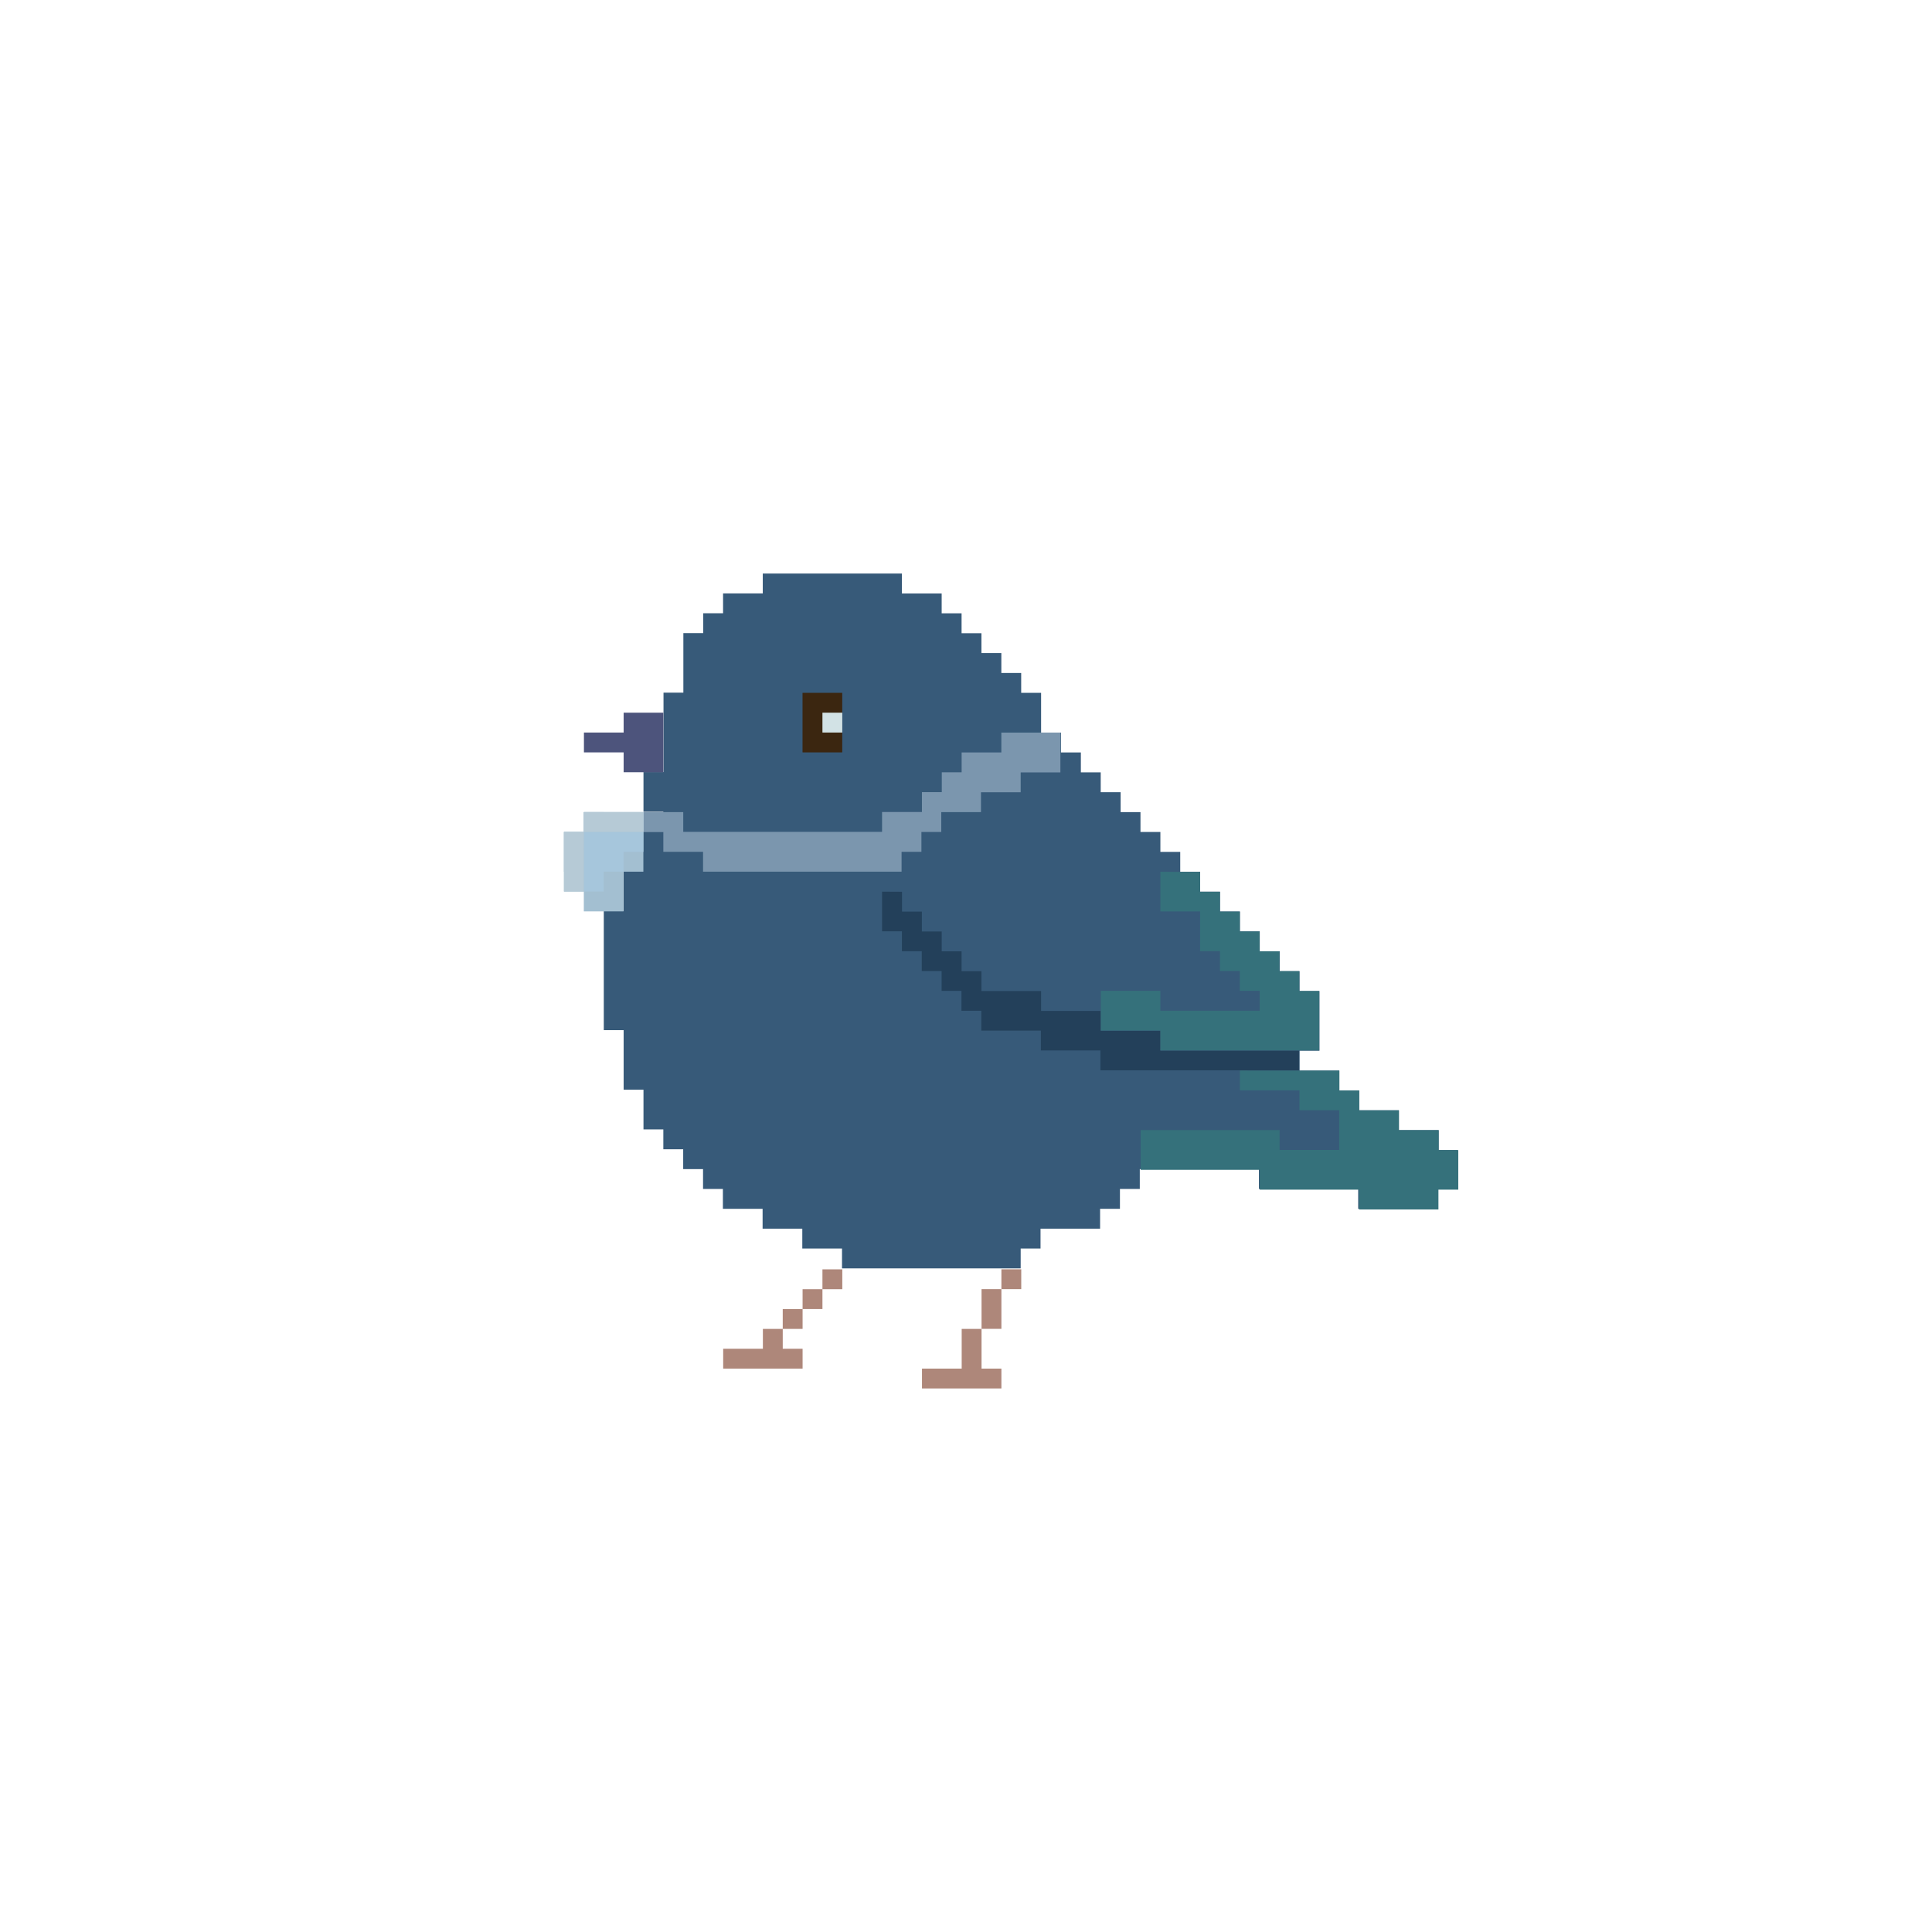
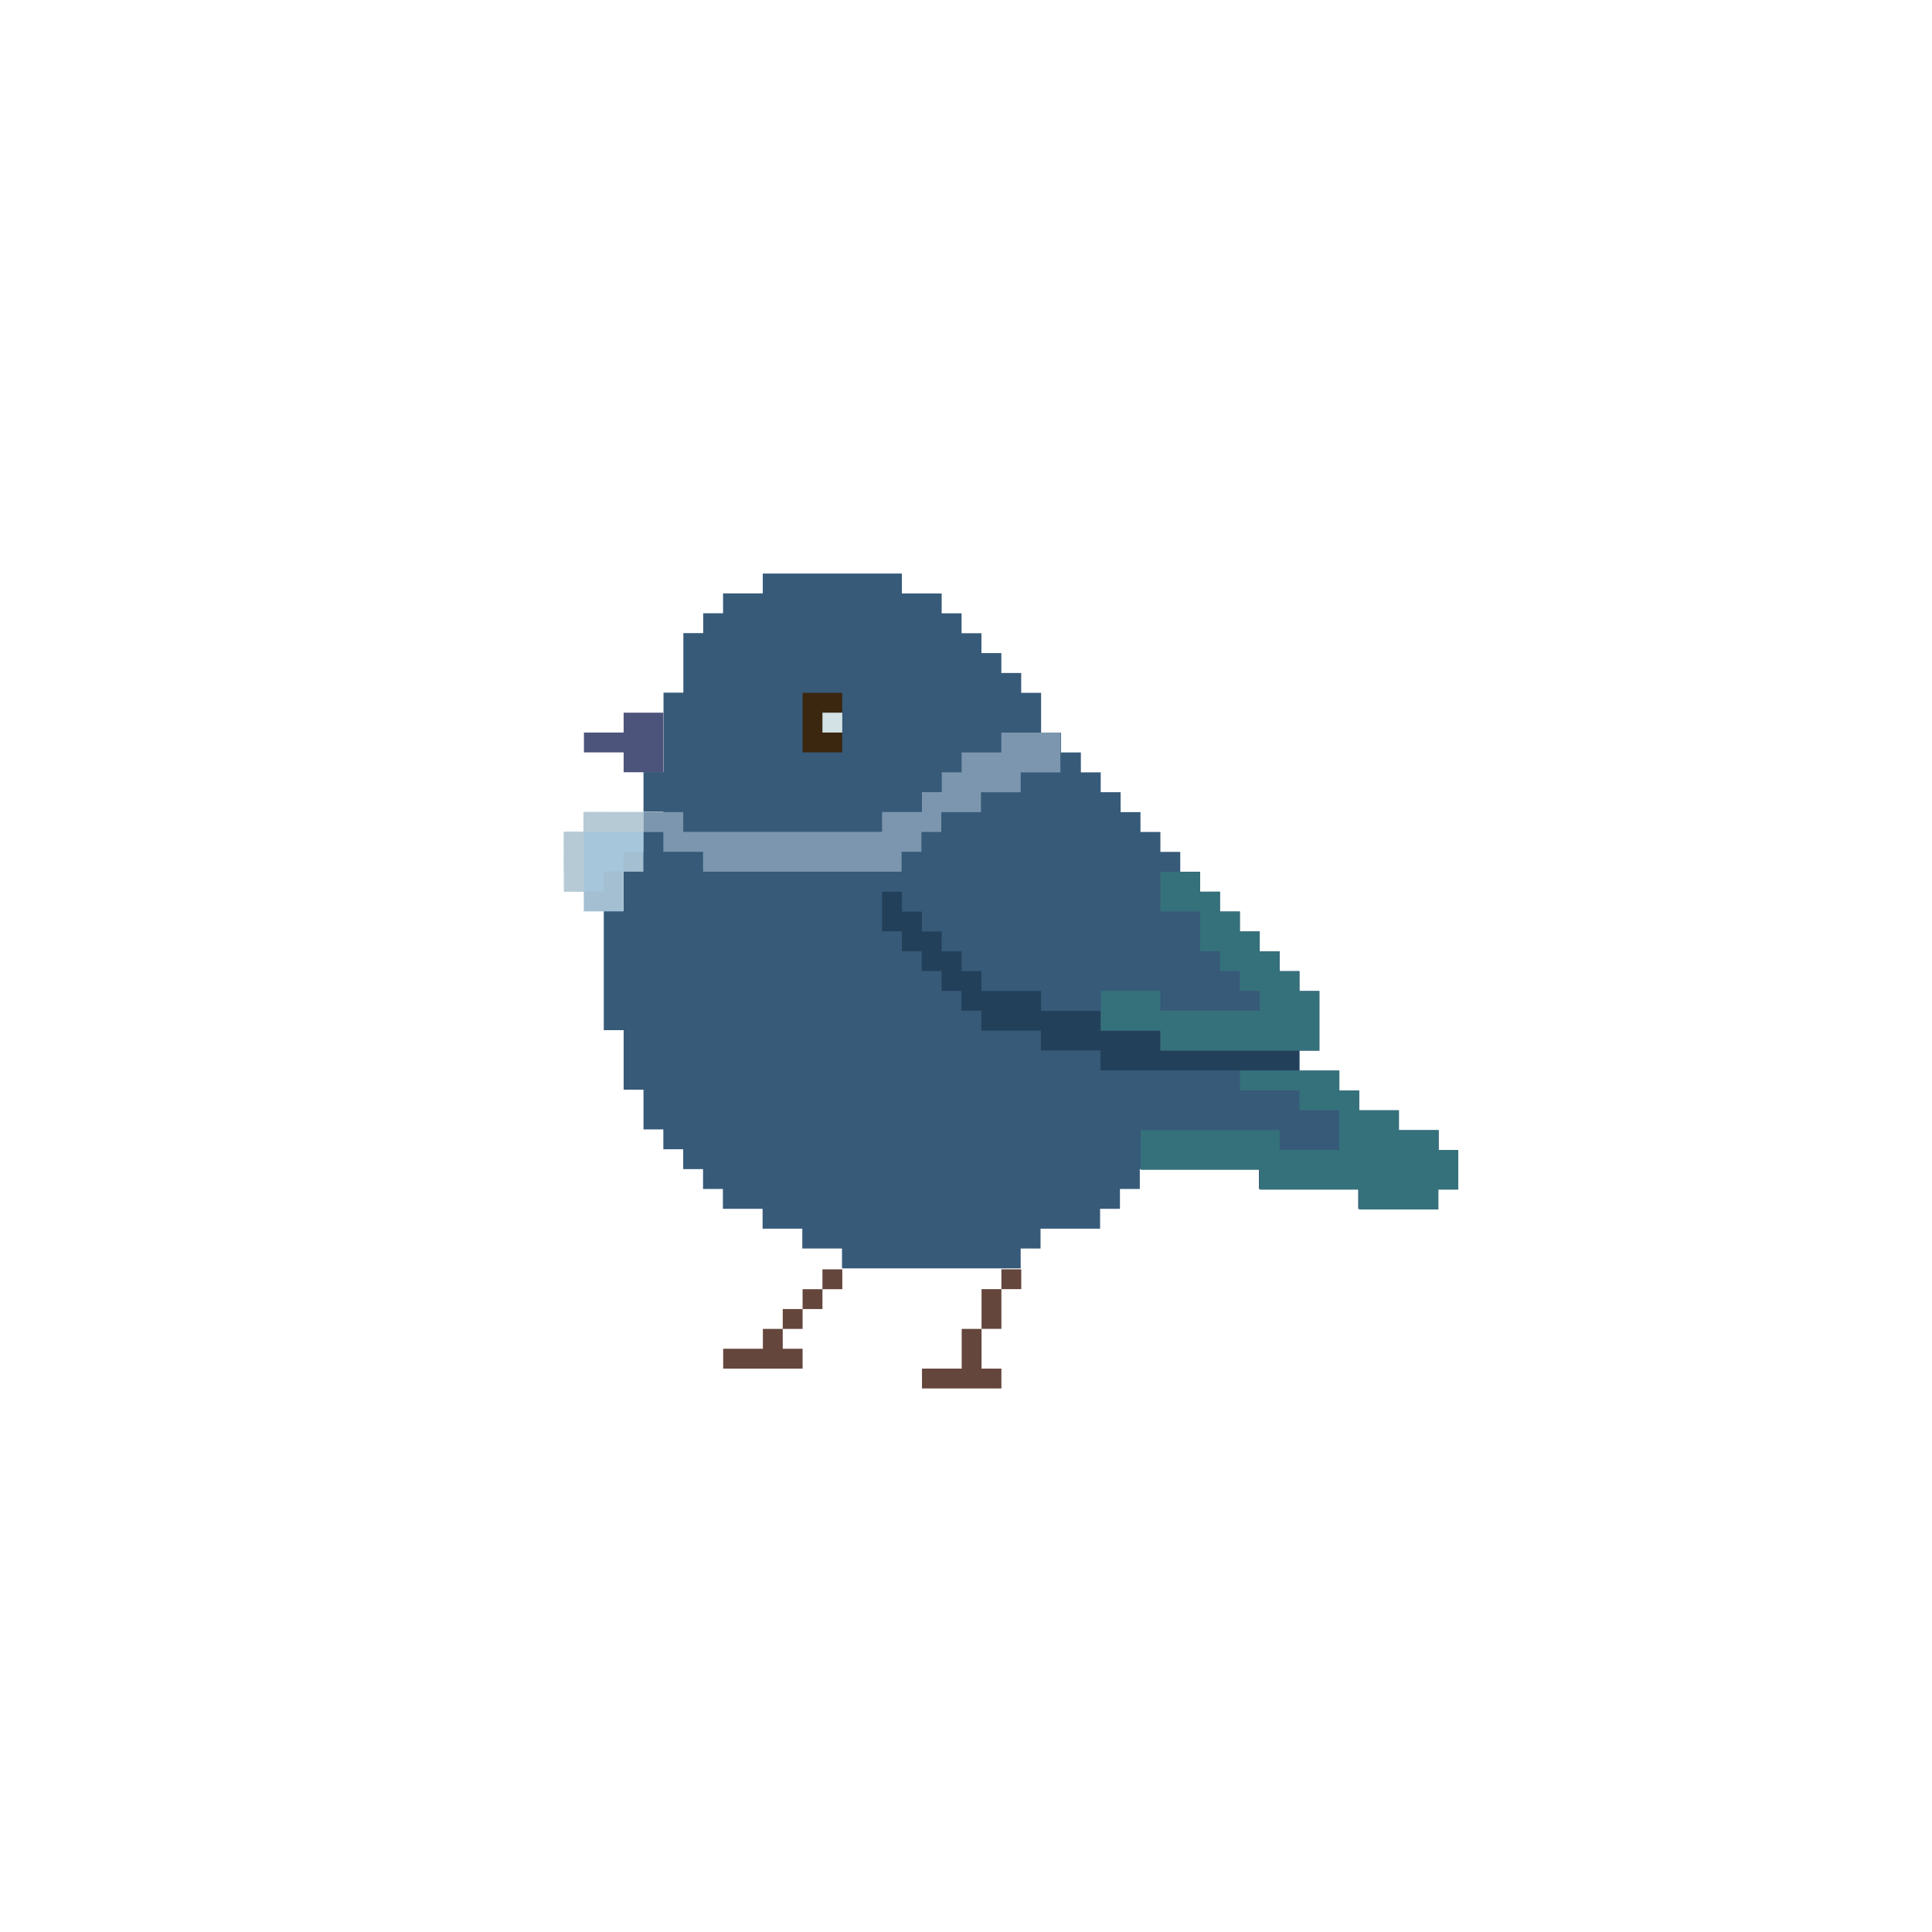
<svg xmlns="http://www.w3.org/2000/svg" width="128" height="128" viewBox="0 0 33.867 33.867" version="1.1" id="svg8" xml:space="preserve">
  <defs id="defs2" />
  <g id="layer1">
-     <path id="rect973" style="fill:#ae877a;fill-opacity:1;stroke:none;stroke-width:2.834;stroke-linecap:square" d="m 14.417,22.251 v 0.348 h 0.348 v -0.348 z m 0,0.348 h -0.348 v 0.348 h 0.348 z m -0.348,0.348 h -0.348 v 0.348 h 0.348 z m -0.348,0.348 h -0.348 v 0.348 h -0.348 -0.348 v 0.348 h 0.348 0.348 0.348 0.348 v -0.348 h -0.348 z m 3.833,-1.045 v 0.348 h 0.348 v -0.348 z m 0,0.348 h -0.348 v 0.348 0.348 h 0.348 v -0.348 z m -0.348,0.697 h -0.348 v 0.348 0.348 h -0.348 -0.348 v 0.348 h 0.348 0.348 0.348 0.348 v -0.348 h -0.348 v -0.348 z" />
+     <path id="rect973" style="fill:#64463c;fill-opacity:1;stroke:none;stroke-width:2.834;stroke-linecap:square" d="m 14.417,22.251 v 0.348 h 0.348 v -0.348 z m 0,0.348 h -0.348 v 0.348 h 0.348 z m -0.348,0.348 h -0.348 v 0.348 h 0.348 z m -0.348,0.348 h -0.348 v 0.348 h -0.348 -0.348 v 0.348 h 0.348 0.348 0.348 0.348 v -0.348 h -0.348 z m 3.833,-1.045 v 0.348 h 0.348 v -0.348 z m 0,0.348 h -0.348 v 0.348 0.348 h 0.348 v -0.348 z m -0.348,0.697 h -0.348 v 0.348 0.348 h -0.348 -0.348 v 0.348 h 0.348 0.348 0.348 0.348 v -0.348 h -0.348 v -0.348 z" />
    <path id="path1142" style="fill:#375a79;fill-opacity:1;stroke:none;stroke-width:2.834;stroke-linecap:square" d="m 13.371,10.054 v 0.348 h -0.348 -0.348 v 0.348 h -0.348 v 0.348 h -0.348 v 0.348 0.348 0.348 h -0.348 v 0.348 0.348 0.348 0.348 H 11.28 v 0.348 0.348 h 0.348 v 0.348 H 11.28 10.932 v 0.348 0.348 0.348 0.348 h -0.348 v 0.348 0.348 0.348 0.348 0.348 0.348 h 0.348 v 0.348 0.348 0.348 h 0.348 v 0.348 0.348 h 0.348 v 0.348 h 0.348 v 0.348 h 0.348 v 0.348 h 0.348 v 0.348 h 0.348 0.348 v 0.348 h 0.348 0.348 v 0.348 h 0.348 0.348 v 0.348 h 0.348 0.348 0.348 0.348 0.348 0.348 0.348 0.348 0.348 v -0.348 h 0.348 v -0.348 h 0.348 0.348 0.348 v -0.348 h 0.348 v -0.348 h 0.348 v -0.348 h 0.348 0.348 0.348 0.348 0.348 0.348 v 0.348 h 0.348 0.348 0.348 0.348 0.348 v 0.348 h 0.348 0.348 0.348 0.348 v -0.348 h 0.348 V 20.16 H 25.219 V 19.811 H 24.871 24.522 v -0.348 h -0.348 -0.348 v -0.348 h -0.348 v -0.348 h -0.348 -0.348 v -0.348 h 0.348 V 18.069 17.372 H 22.78 V 17.024 H 22.432 V 16.675 H 22.083 V 16.327 H 21.735 V 15.978 H 21.386 V 15.63 H 21.038 V 15.281 H 20.689 V 14.933 H 20.341 V 14.584 H 19.992 V 14.236 H 19.644 V 13.887 H 19.295 V 13.539 H 18.947 V 13.19 H 18.598 V 12.842 H 18.25 V 12.493 12.145 H 17.901 V 11.797 H 17.553 V 11.448 H 17.204 V 11.1 H 16.856 V 10.751 H 16.507 V 10.403 H 16.159 15.81 V 10.054 H 15.462 15.114 14.765 14.417 14.068 13.72 Z" />
    <path id="rect991" style="fill:#4d547c;fill-opacity:1;stroke:none;stroke-width:2.834;stroke-linecap:square" d="m 10.932,12.493 v 0.348 h -0.348 -0.348 v 0.348 h 0.348 0.348 v 0.348 h 0.348 0.348 V 13.19 12.842 12.493 H 11.28 Z" />
    <path id="rect999" style="fill:#3b2610;fill-opacity:1;stroke-width:5.078;stroke-linecap:round;stroke-linejoin:round" d="m 14.068,12.145 v 0.348 0.348 0.348 h 0.348 0.348 v -0.348 -0.348 -0.348 h -0.348 z" />
    <rect style="fill:#d2e2e5;fill-opacity:1;stroke-width:5.078;stroke-linecap:round;stroke-linejoin:round" id="rect1003" width="0.348" height="0.348" x="14.417" y="12.493" />
    <path id="rect926" style="fill:#23405a;fill-opacity:1;stroke:none;stroke-width:2.834;stroke-linecap:square" d="m 15.462,15.63 v 0.348 0.348 h 0.348 v 0.348 h 0.348 v 0.348 h 0.348 v 0.348 h 0.348 v 0.348 h 0.348 v 0.348 h 0.348 0.348 0.348 v 0.348 h 0.348 0.348 0.348 v 0.348 h 0.348 0.348 0.348 0.348 0.348 0.348 0.348 0.348 0.348 0.348 V 18.418 H 22.432 22.083 21.735 21.386 21.038 20.689 20.341 V 18.069 H 19.992 19.644 19.295 V 17.721 H 18.947 18.598 18.25 V 17.372 H 17.901 17.553 17.204 v -0.348 h -0.348 v -0.348 h -0.348 v -0.348 h -0.348 v -0.348 h -0.348 v -0.348 z" />
    <rect style="fill:#a3bfd1;fill-opacity:1;stroke:none;stroke-width:2.834;stroke-linecap:square" id="rect1005" width="0.348" height="0.348" x="10.932" y="14.236" />
    <rect style="fill:#a3bfd1;fill-opacity:1;stroke:none;stroke-width:2.834;stroke-linecap:square" id="rect1006" width="0.348" height="0.348" x="10.583" y="14.236" />
    <rect style="fill:#a3bfd1;fill-opacity:1;stroke:none;stroke-width:2.834;stroke-linecap:square" id="rect1014" width="0.348" height="0.348" x="9.886" y="14.933" />
    <rect style="fill:#a3bfd1;fill-opacity:1;stroke:none;stroke-width:2.834;stroke-linecap:square" id="rect1015" width="0.348" height="0.348" x="9.886" y="14.584" />
    <rect style="fill:#819eb1;fill-opacity:1;stroke:none;stroke-width:2.834;stroke-linecap:square" id="rect1016" width="0.348" height="0.348" x="10.235" y="14.236" />
    <path id="rect924" style="fill:#35717b;fill-opacity:1;stroke:none;stroke-width:2.834;stroke-linecap:square" d="m 20.341,15.281 v 0.348 0.348 h 0.348 0.348 v 0.348 0.348 h 0.348 v 0.348 h 0.348 v 0.348 h 0.348 v 0.348 h -0.348 -0.348 -0.348 -0.348 -0.348 v -0.348 h -0.348 -0.348 -0.348 v 0.348 0.348 h 0.348 0.348 0.348 v 0.348 h 0.348 0.348 0.348 0.348 0.348 0.348 0.348 0.348 V 18.069 17.721 17.372 h -0.348 v -0.348 h -0.348 v -0.348 h -0.348 v -0.348 h -0.348 v -0.348 h -0.348 v -0.348 h -0.348 v -0.348 h -0.348 z" />
    <path id="rect1242" style="fill:#35717b;fill-opacity:1;stroke:none;stroke-width:2.834;stroke-linecap:square" d="m 21.735,18.766 v 0.348 h 0.348 0.348 0.348 v 0.348 h 0.348 0.348 v 0.348 0.348 h -0.348 -0.348 -0.348 v -0.348 h -0.348 -0.348 -0.348 -0.348 -0.348 -0.348 -0.348 v 0.348 0.348 h 0.348 0.348 0.348 0.348 0.348 0.348 v 0.348 h 0.348 0.348 0.348 0.348 0.348 v 0.348 h 0.348 0.348 0.348 0.348 v -0.348 h 0.348 V 20.508 20.16 H 25.219 V 19.811 H 24.871 24.522 v -0.348 h -0.348 -0.348 v -0.348 h -0.348 v -0.348 h -0.348 -0.348 -0.348 -0.348 z" />
    <path id="rect469" style="fill:#7b96ae;fill-opacity:1;stroke:none;stroke-width:2.834;stroke-linecap:square" d="m 17.553,12.842 v 0.348 h -0.348 -0.348 v 0.348 h -0.348 v 0.348 h -0.348 v 0.348 H 15.81 15.462 v 0.348 H 15.114 14.765 14.417 14.068 13.72 13.371 13.023 12.674 12.326 11.977 V 14.236 H 11.629 11.28 v 0.348 h 0.348 v 0.348 h 0.348 0.348 v 0.348 h 0.348 0.348 0.348 0.348 0.348 0.348 0.348 0.348 0.348 0.348 v -0.348 h 0.348 v -0.348 h 0.348 v -0.348 h 0.348 0.348 v -0.348 h 0.348 0.348 v -0.348 h 0.348 0.348 V 13.19 12.842 H 18.25 17.901 Z" />
    <path id="rect1314" style="fill:#a3bfd1;fill-opacity:1;stroke:none;stroke-width:2.834;stroke-linecap:square" d="m 10.235,14.236 v 0.348 H 9.886 v 0.348 0.348 0.348 h 0.348 v 0.348 h 0.348 0.348 v -0.348 -0.348 h 0.348 v -0.348 -0.348 -0.348 h -0.348 -0.348 z" />
    <path id="rect1007" style="fill:#a6c6dc;fill-opacity:1;stroke:none;stroke-width:2.834;stroke-linecap:square" d="m 10.235,14.584 v 0.348 0.348 0.348 h 0.348 v -0.348 h 0.348 v -0.348 h 0.348 v -0.348 h -0.348 -0.348 z" />
    <path id="rect1306" style="fill:#b6cad6;fill-opacity:1;stroke:none;stroke-width:2.834;stroke-linecap:square" d="m 10.235,14.236 v 0.348 h 0.348 0.348 0.348 v -0.348 h -0.348 -0.348 z m 0,0.348 H 9.886 v 0.348 0.348 0.348 h 0.348 v -0.348 -0.348 z" />
  </g>
</svg>
